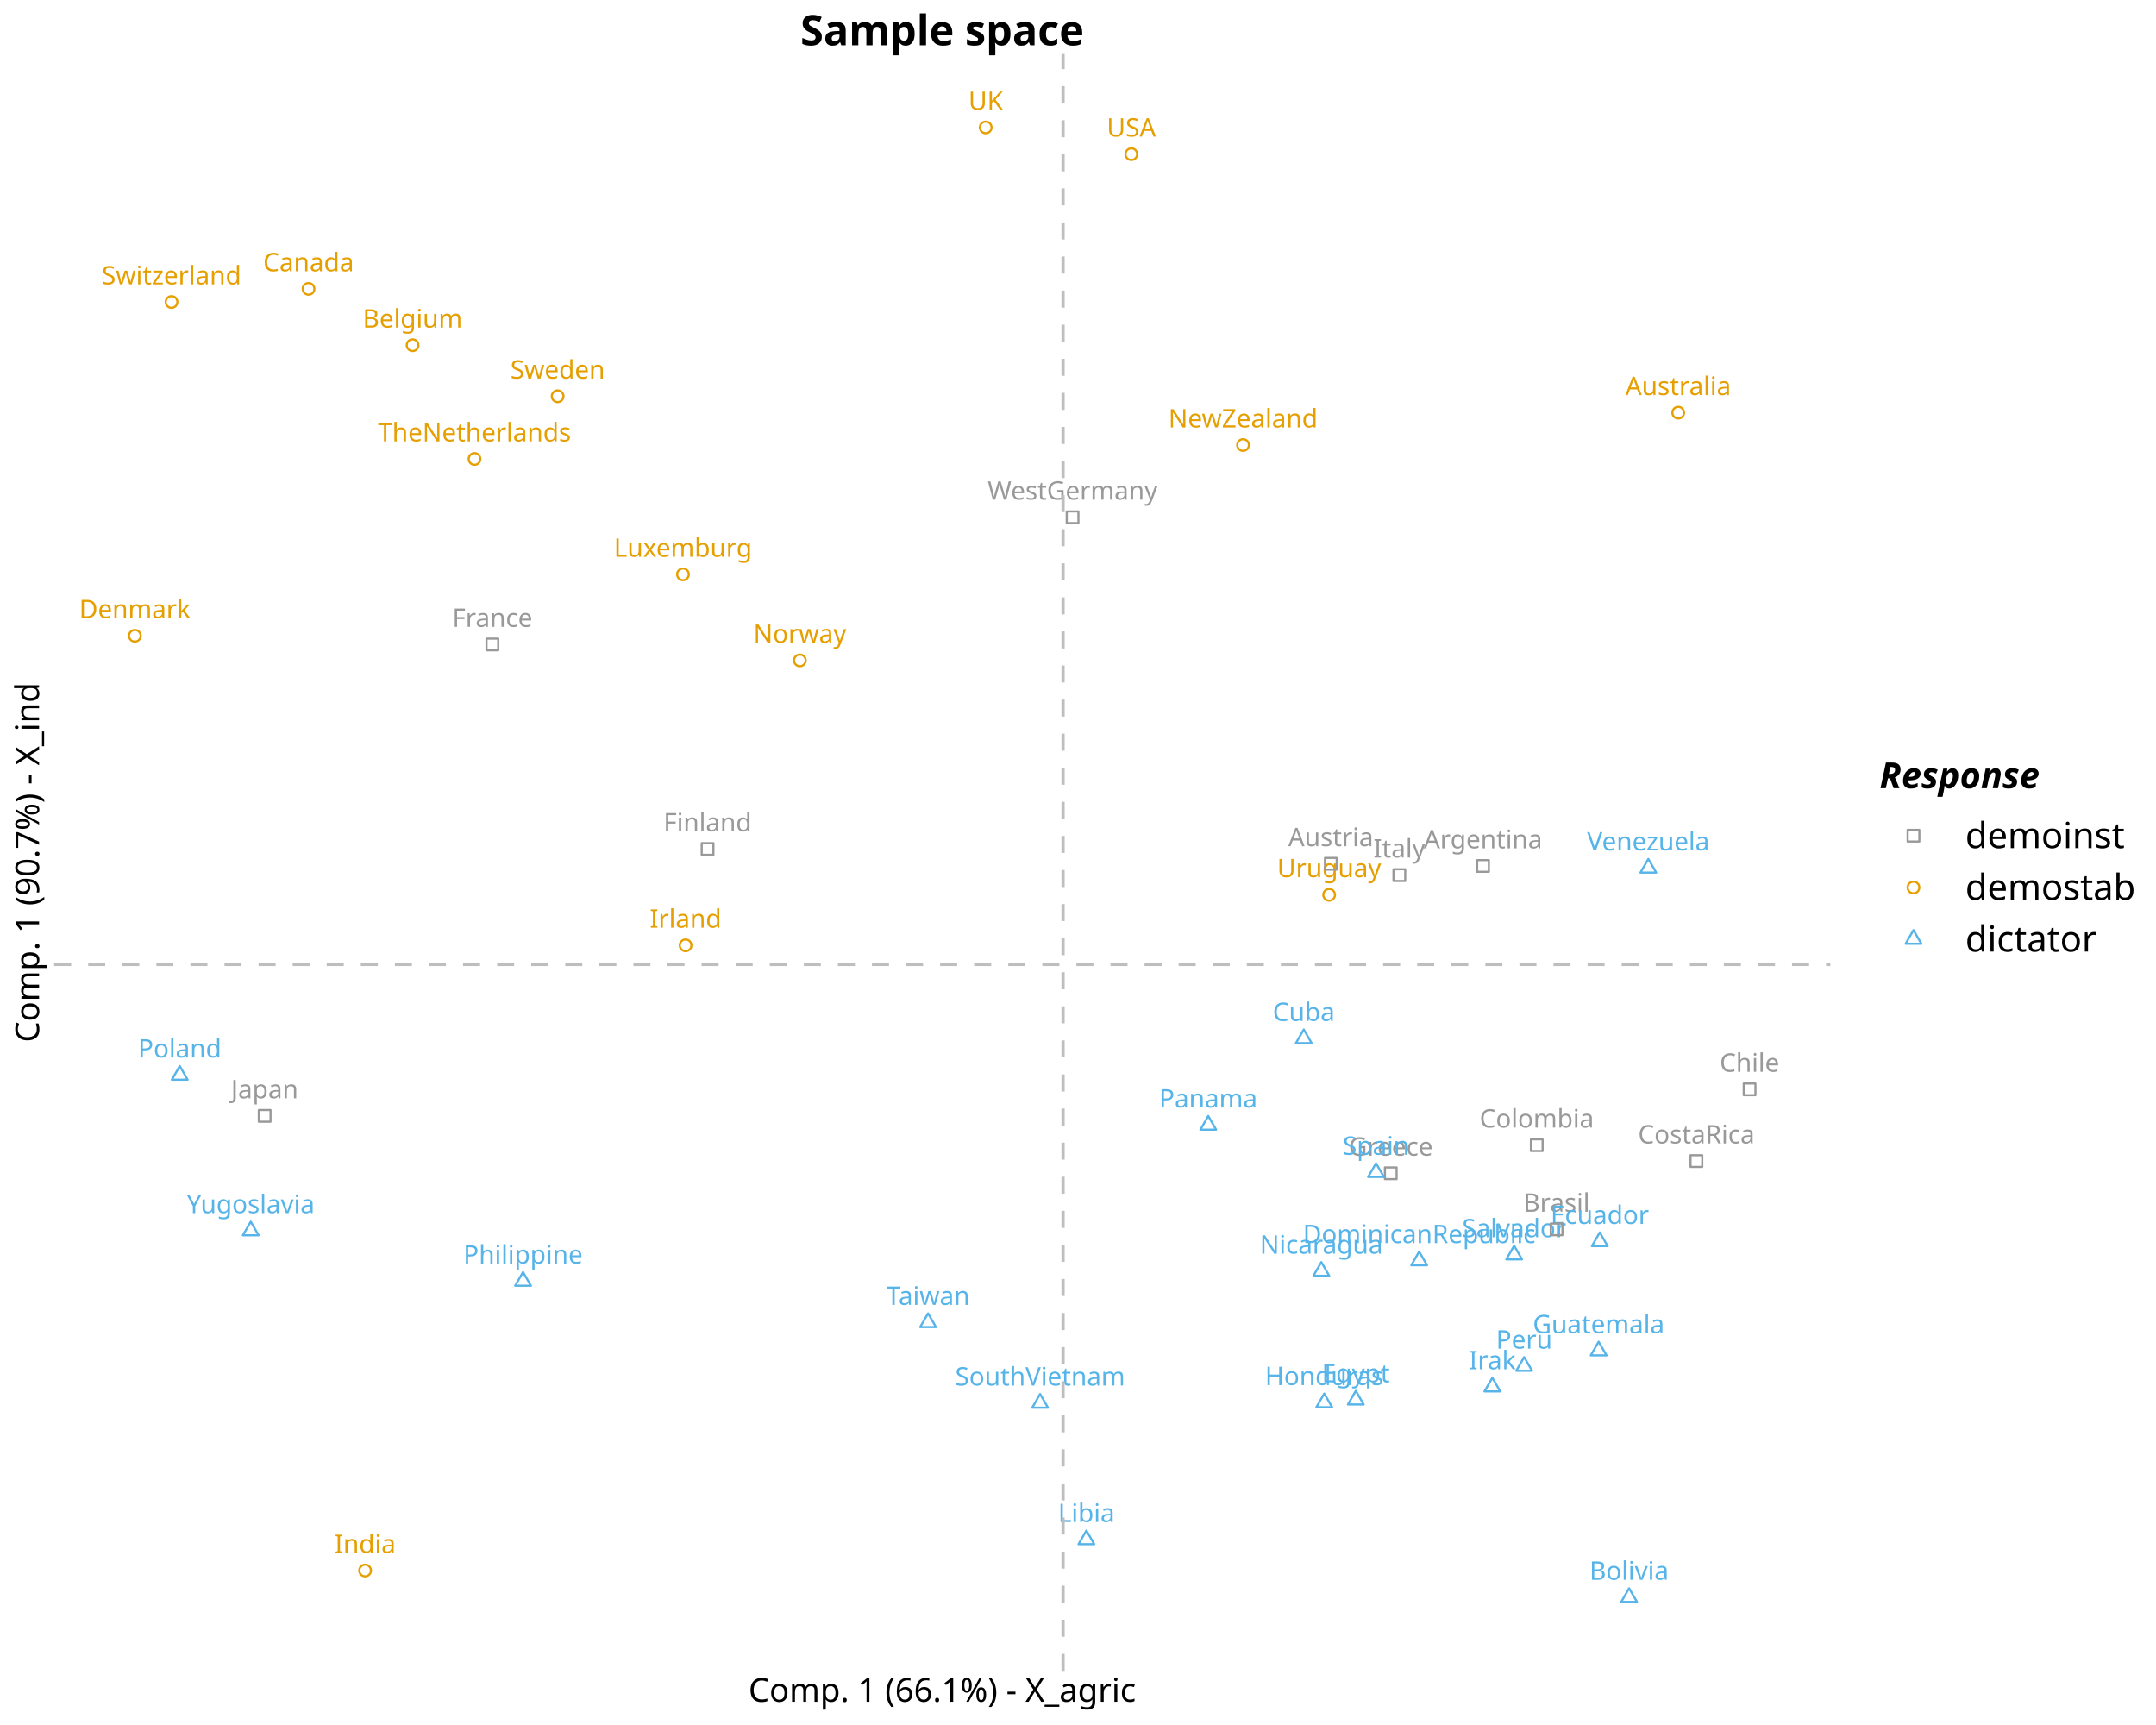
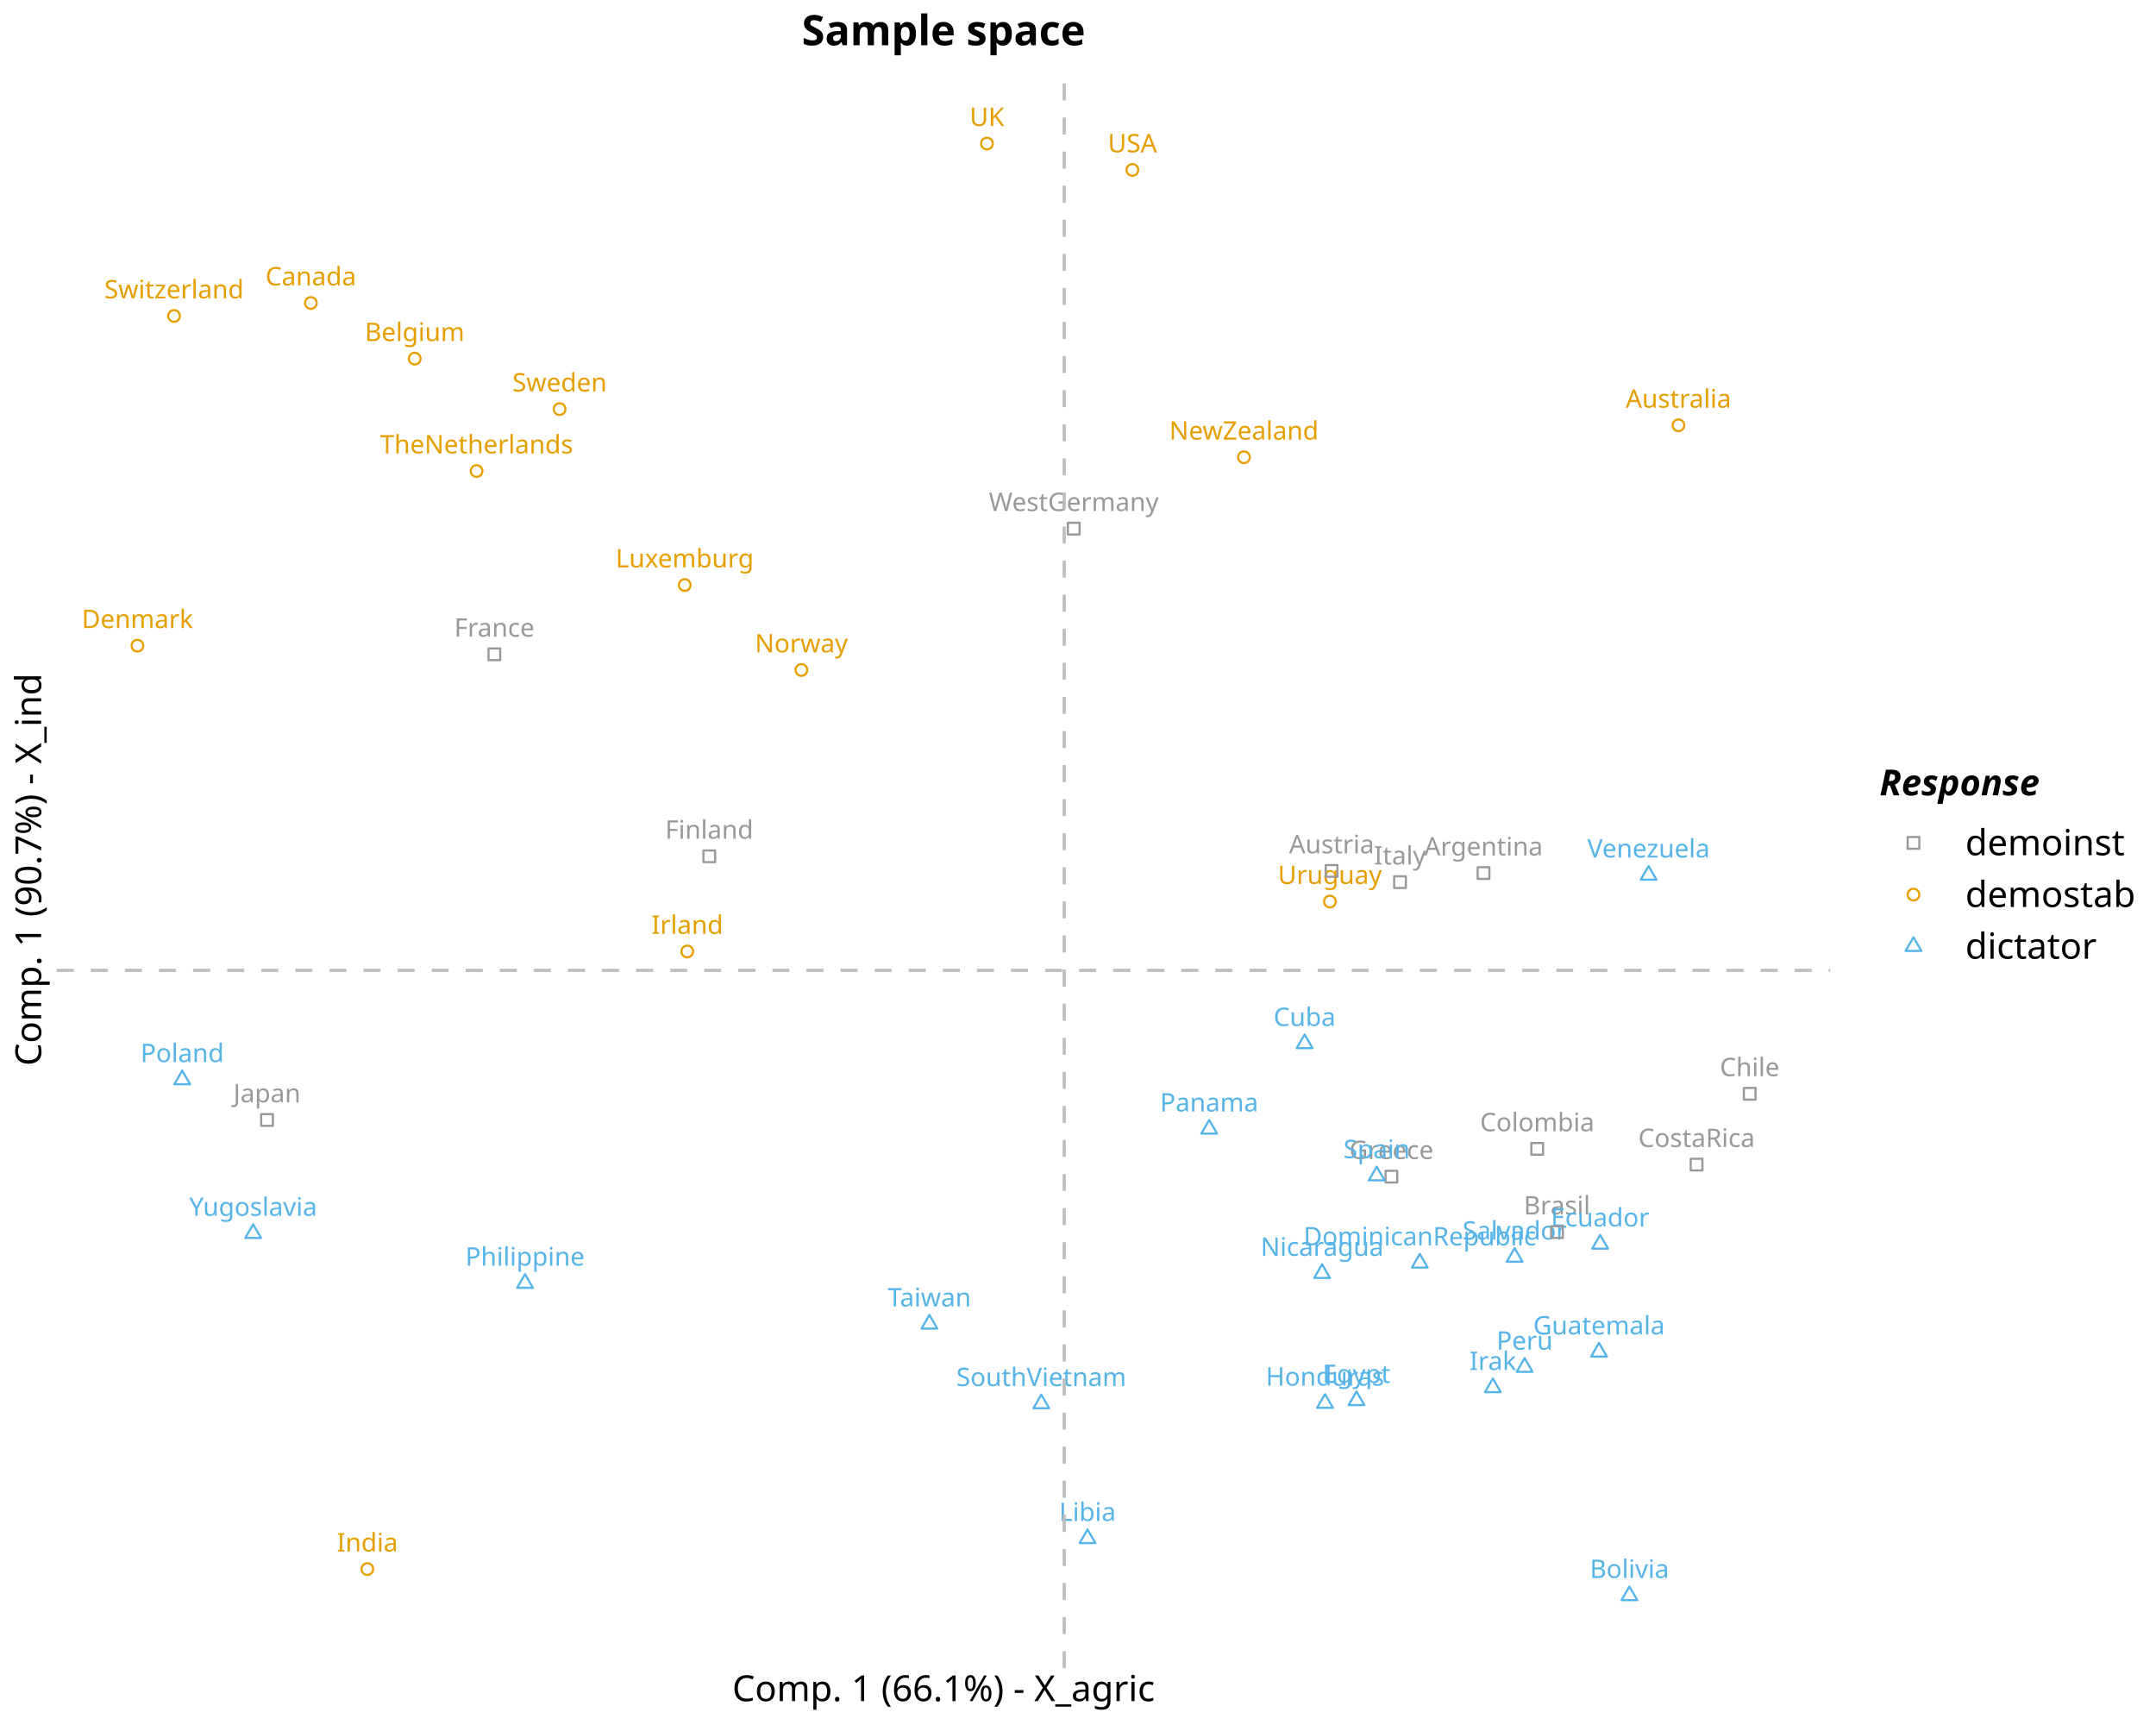
<svg xmlns="http://www.w3.org/2000/svg" class="svglite" data-engine-version="2.0" width="720.00pt" height="576.00pt" viewBox="0 0 720.00 576.00">
  <defs>
    <style type="text/css">
    .svglite line, .svglite polyline, .svglite polygon, .svglite path, .svglite rect, .svglite circle {
      fill: none;
      stroke: #000000;
      stroke-linecap: round;
      stroke-linejoin: round;
      stroke-miterlimit: 10.00;
    }
  </style>
  </defs>
  <rect width="100%" height="100%" style="stroke: none; fill: #FFFFFF;" />
  <defs>
    <clipPath id="cpMC4wMHw3MjAuMDB8MC4wMHw1NzYuMDA=">
      <rect x="0.00" y="0.00" width="720.00" height="576.00" />
    </clipPath>
  </defs>
  <g clip-path="url(#cpMC4wMHw3MjAuMDB8MC4wMHw1NzYuMDA=)">
    <rect x="0.00" y="0.00" width="720.00" height="576.00" style="stroke-width: 1.07; stroke: #FFFFFF; fill: #FFFFFF;" />
  </g>
  <defs>
-     <clipPath id="cpMTguMDd8NjExLjI0fDE4LjAyfDU1Ny45Mw==">
-       <rect x="18.07" y="18.02" width="593.16" height="539.91" />
+     <clipPath id="cpMTguOTd8NjExLjI0fDIzLjY5fDU1Ny4wMw==">
+       <rect x="18.97" y="23.69" width="592.27" height="533.34" />
    </clipPath>
  </defs>
-   <g clip-path="url(#cpMTguMDd8NjExLjI0fDE4LjAyfDU1Ny45Mw==)">
-     <rect x="18.07" y="18.02" width="593.16" height="539.91" style="stroke-width: 1.07; stroke: none; fill: #FFFFFF;" />
-     <text x="495.25" y="283.28" text-anchor="middle" style="font-size: 8.54px; fill: #999999; font-family: sans;" textLength="36.54px" lengthAdjust="spacingAndGlyphs">Argentina</text>
-     <text x="560.44" y="131.92" text-anchor="middle" style="font-size: 8.54px; fill: #E69F00; font-family: sans;" textLength="33.21px" lengthAdjust="spacingAndGlyphs">Australia</text>
-     <text x="444.43" y="282.56" text-anchor="middle" style="font-size: 8.54px; fill: #999999; font-family: sans;" textLength="26.57px" lengthAdjust="spacingAndGlyphs">Austria</text>
-     <text x="137.78" y="109.39" text-anchor="middle" style="font-size: 8.54px; fill: #E69F00; font-family: sans;" textLength="30.84px" lengthAdjust="spacingAndGlyphs">Belgium</text>
-     <text x="544.04" y="527.51" text-anchor="middle" style="font-size: 8.54px; fill: #56B4E9; font-family: sans;" textLength="25.15px" lengthAdjust="spacingAndGlyphs">Bolivia</text>
-     <text x="519.82" y="404.62" text-anchor="middle" style="font-size: 8.54px; fill: #999999; font-family: sans;" textLength="21.35px" lengthAdjust="spacingAndGlyphs">Brasil</text>
-     <text x="103.04" y="90.59" text-anchor="middle" style="font-size: 8.54px; fill: #E69F00; font-family: sans;" textLength="29.90px" lengthAdjust="spacingAndGlyphs">Canada</text>
-     <text x="584.27" y="357.88" text-anchor="middle" style="font-size: 8.54px; fill: #999999; font-family: sans;" textLength="19.45px" lengthAdjust="spacingAndGlyphs">Chile</text>
-     <text x="513.20" y="376.51" text-anchor="middle" style="font-size: 8.54px; fill: #999999; font-family: sans;" textLength="36.06px" lengthAdjust="spacingAndGlyphs">Colombia</text>
-     <text x="566.51" y="381.82" text-anchor="middle" style="font-size: 8.54px; fill: #999999; font-family: sans;" textLength="39.38px" lengthAdjust="spacingAndGlyphs">CostaRica</text>
-     <text x="435.40" y="340.92" text-anchor="middle" style="font-size: 8.54px; fill: #56B4E9; font-family: sans;" textLength="20.41px" lengthAdjust="spacingAndGlyphs">Cuba</text>
-     <text x="45.03" y="206.42" text-anchor="middle" style="font-size: 8.54px; fill: #E69F00; font-family: sans;" textLength="34.64px" lengthAdjust="spacingAndGlyphs">Denmark</text>
-     <text x="473.93" y="415.09" text-anchor="middle" style="font-size: 8.54px; fill: #56B4E9; font-family: sans;" textLength="73.55px" lengthAdjust="spacingAndGlyphs">DominicanRepublic</text>
-     <text x="534.25" y="408.70" text-anchor="middle" style="font-size: 8.54px; fill: #56B4E9; font-family: sans;" textLength="31.80px" lengthAdjust="spacingAndGlyphs">Ecuador</text>
-     <text x="452.77" y="461.58" text-anchor="middle" style="font-size: 8.54px; fill: #56B4E9; font-family: sans;" textLength="21.83px" lengthAdjust="spacingAndGlyphs">Egypt</text>
-     <text x="505.65" y="413.13" text-anchor="middle" style="font-size: 8.54px; fill: #56B4E9; font-family: sans;" textLength="33.69px" lengthAdjust="spacingAndGlyphs">Salvador</text>
-     <text x="236.29" y="277.61" text-anchor="middle" style="font-size: 8.54px; fill: #999999; font-family: sans;" textLength="27.99px" lengthAdjust="spacingAndGlyphs">Finland</text>
-     <text x="164.42" y="209.33" text-anchor="middle" style="font-size: 8.54px; fill: #999999; font-family: sans;" textLength="26.57px" lengthAdjust="spacingAndGlyphs">France</text>
-     <text x="533.87" y="445.19" text-anchor="middle" style="font-size: 8.54px; fill: #56B4E9; font-family: sans;" textLength="41.76px" lengthAdjust="spacingAndGlyphs">Guatemala</text>
-     <text x="464.44" y="385.90" text-anchor="middle" style="font-size: 8.54px; fill: #999999; font-family: sans;" textLength="28.00px" lengthAdjust="spacingAndGlyphs">Greece</text>
-     <text x="442.24" y="462.50" text-anchor="middle" style="font-size: 8.54px; fill: #56B4E9; font-family: sans;" textLength="37.02px" lengthAdjust="spacingAndGlyphs">Honduras</text>
-     <text x="121.93" y="518.55" text-anchor="middle" style="font-size: 8.54px; fill: #E69F00; font-family: sans;" textLength="18.51px" lengthAdjust="spacingAndGlyphs">India</text>
-     <text x="498.37" y="457.21" text-anchor="middle" style="font-size: 8.54px; fill: #56B4E9; font-family: sans;" textLength="14.23px" lengthAdjust="spacingAndGlyphs">Irak</text>
-     <text x="228.95" y="309.78" text-anchor="middle" style="font-size: 8.54px; fill: #E69F00; font-family: sans;" textLength="21.35px" lengthAdjust="spacingAndGlyphs">Irland</text>
-     <text x="467.31" y="286.34" text-anchor="middle" style="font-size: 8.54px; fill: #999999; font-family: sans;" textLength="15.66px" lengthAdjust="spacingAndGlyphs">Italy</text>
-     <text x="88.38" y="366.74" text-anchor="middle" style="font-size: 8.54px; fill: #999999; font-family: sans;" textLength="23.26px" lengthAdjust="spacingAndGlyphs">Japan</text>
-     <text x="362.80" y="508.23" text-anchor="middle" style="font-size: 8.54px; fill: #56B4E9; font-family: sans;" textLength="18.03px" lengthAdjust="spacingAndGlyphs">Libia</text>
-     <text x="228.08" y="185.92" text-anchor="middle" style="font-size: 8.54px; fill: #E69F00; font-family: sans;" textLength="42.71px" lengthAdjust="spacingAndGlyphs">Luxemburg</text>
-     <text x="158.47" y="147.38" text-anchor="middle" style="font-size: 8.54px; fill: #E69F00; font-family: sans;" textLength="60.74px" lengthAdjust="spacingAndGlyphs">TheNetherlands</text>
-     <text x="415.12" y="142.73" text-anchor="middle" style="font-size: 8.54px; fill: #E69F00; font-family: sans;" textLength="47.93px" lengthAdjust="spacingAndGlyphs">NewZealand</text>
-     <text x="441.26" y="418.61" text-anchor="middle" style="font-size: 8.54px; fill: #56B4E9; font-family: sans;" textLength="38.91px" lengthAdjust="spacingAndGlyphs">Nicaragua</text>
-     <text x="267.11" y="214.64" text-anchor="middle" style="font-size: 8.54px; fill: #E69F00; font-family: sans;" textLength="28.94px" lengthAdjust="spacingAndGlyphs">Norway</text>
-     <text x="403.50" y="369.82" text-anchor="middle" style="font-size: 8.54px; fill: #56B4E9; font-family: sans;" textLength="31.80px" lengthAdjust="spacingAndGlyphs">Panama</text>
-     <text x="508.99" y="450.33" text-anchor="middle" style="font-size: 8.54px; fill: #56B4E9; font-family: sans;" textLength="18.03px" lengthAdjust="spacingAndGlyphs">Peru</text>
-     <text x="174.67" y="421.93" text-anchor="middle" style="font-size: 8.54px; fill: #56B4E9; font-family: sans;" textLength="37.01px" lengthAdjust="spacingAndGlyphs">Philippine</text>
-     <text x="60.03" y="353.12" text-anchor="middle" style="font-size: 8.54px; fill: #56B4E9; font-family: sans;" textLength="26.58px" lengthAdjust="spacingAndGlyphs">Poland</text>
-     <text x="347.34" y="462.64" text-anchor="middle" style="font-size: 8.54px; fill: #56B4E9; font-family: sans;" textLength="53.63px" lengthAdjust="spacingAndGlyphs">SouthVietnam</text>
-     <text x="459.52" y="385.60" text-anchor="middle" style="font-size: 8.54px; fill: #56B4E9; font-family: sans;" textLength="21.83px" lengthAdjust="spacingAndGlyphs">Spain</text>
-     <text x="186.22" y="126.44" text-anchor="middle" style="font-size: 8.54px; fill: #E69F00; font-family: sans;" textLength="30.85px" lengthAdjust="spacingAndGlyphs">Sweden</text>
-     <text x="57.28" y="94.96" text-anchor="middle" style="font-size: 8.54px; fill: #E69F00; font-family: sans;" textLength="44.13px" lengthAdjust="spacingAndGlyphs">Switzerland</text>
-     <text x="309.93" y="435.72" text-anchor="middle" style="font-size: 8.54px; fill: #56B4E9; font-family: sans;" textLength="27.52px" lengthAdjust="spacingAndGlyphs">Taiwan</text>
-     <text x="329.18" y="36.69" text-anchor="middle" style="font-size: 8.54px; fill: #E69F00; font-family: sans;" textLength="11.86px" lengthAdjust="spacingAndGlyphs">UK</text>
-     <text x="377.81" y="45.61" text-anchor="middle" style="font-size: 8.54px; fill: #E69F00; font-family: sans;" textLength="17.56px" lengthAdjust="spacingAndGlyphs">USA</text>
-     <text x="443.87" y="292.91" text-anchor="middle" style="font-size: 8.54px; fill: #E69F00; font-family: sans;" textLength="32.27px" lengthAdjust="spacingAndGlyphs">Uruguay</text>
-     <text x="550.46" y="283.97" text-anchor="middle" style="font-size: 8.54px; fill: #56B4E9; font-family: sans;" textLength="40.35px" lengthAdjust="spacingAndGlyphs">Venezuela</text>
-     <text x="358.19" y="166.85" text-anchor="middle" style="font-size: 8.54px; fill: #999999; font-family: sans;" textLength="54.56px" lengthAdjust="spacingAndGlyphs">WestGermany</text>
-     <text x="83.74" y="405.09" text-anchor="middle" style="font-size: 8.54px; fill: #56B4E9; font-family: sans;" textLength="41.77px" lengthAdjust="spacingAndGlyphs">Yugoslavia</text>
-     <line x1="355.01" y1="557.93" x2="355.01" y2="18.02" style="stroke-width: 1.07; stroke: #BEBEBE; stroke-dasharray: 5.69,5.69; stroke-linecap: butt;" />
-     <line x1="18.07" y1="322.05" x2="611.24" y2="322.05" style="stroke-width: 1.07; stroke: #BEBEBE; stroke-dasharray: 5.69,5.69; stroke-linecap: butt;" />
-     <rect x="493.29" y="287.20" width="3.91" height="3.91" style="stroke-width: 0.71; stroke: #999999;" />
-     <circle cx="560.44" cy="137.80" r="1.95" style="stroke-width: 0.71; stroke: #E69F00;" />
-     <rect x="442.48" y="286.48" width="3.91" height="3.91" style="stroke-width: 0.71; stroke: #999999;" />
-     <circle cx="137.78" cy="115.27" r="1.95" style="stroke-width: 0.71; stroke: #E69F00;" />
-     <polygon points="544.04,530.35 546.68,534.91 541.41,534.91 " style="stroke-width: 0.71; stroke: #56B4E9; fill: none;" />
-     <rect x="517.87" y="408.54" width="3.91" height="3.91" style="stroke-width: 0.71; stroke: #999999;" />
-     <circle cx="103.04" cy="96.46" r="1.95" style="stroke-width: 0.71; stroke: #E69F00;" />
-     <rect x="582.32" y="361.80" width="3.91" height="3.91" style="stroke-width: 0.71; stroke: #999999;" />
-     <rect x="511.25" y="380.43" width="3.91" height="3.91" style="stroke-width: 0.71; stroke: #999999;" />
-     <rect x="564.56" y="385.74" width="3.91" height="3.91" style="stroke-width: 0.71; stroke: #999999;" />
-     <polygon points="435.40,343.76 438.03,348.32 432.77,348.32 " style="stroke-width: 0.71; stroke: #56B4E9; fill: none;" />
-     <circle cx="45.03" cy="212.30" r="1.95" style="stroke-width: 0.71; stroke: #E69F00;" />
-     <polygon points="473.93,417.92 476.56,422.48 471.30,422.48 " style="stroke-width: 0.71; stroke: #56B4E9; fill: none;" />
-     <polygon points="534.25,411.53 536.88,416.09 531.61,416.09 " style="stroke-width: 0.71; stroke: #56B4E9; fill: none;" />
-     <polygon points="452.77,464.41 455.41,468.97 450.14,468.97 " style="stroke-width: 0.71; stroke: #56B4E9; fill: none;" />
-     <polygon points="505.65,415.96 508.28,420.52 503.02,420.52 " style="stroke-width: 0.71; stroke: #56B4E9; fill: none;" />
-     <rect x="234.34" y="281.53" width="3.91" height="3.91" style="stroke-width: 0.71; stroke: #999999;" />
-     <rect x="162.47" y="213.25" width="3.91" height="3.91" style="stroke-width: 0.71; stroke: #999999;" />
-     <polygon points="533.87,448.02 536.51,452.58 531.24,452.58 " style="stroke-width: 0.71; stroke: #56B4E9; fill: none;" />
-     <rect x="462.49" y="389.82" width="3.91" height="3.91" style="stroke-width: 0.71; stroke: #999999;" />
-     <polygon points="442.24,465.33 444.87,469.89 439.60,469.89 " style="stroke-width: 0.71; stroke: #56B4E9; fill: none;" />
-     <circle cx="121.93" cy="524.42" r="1.95" style="stroke-width: 0.71; stroke: #E69F00;" />
-     <polygon points="498.37,460.05 501.01,464.61 495.74,464.61 " style="stroke-width: 0.71; stroke: #56B4E9; fill: none;" />
-     <circle cx="228.95" cy="315.66" r="1.95" style="stroke-width: 0.71; stroke: #E69F00;" />
-     <rect x="465.36" y="290.26" width="3.91" height="3.91" style="stroke-width: 0.71; stroke: #999999;" />
-     <rect x="86.43" y="370.65" width="3.91" height="3.91" style="stroke-width: 0.71; stroke: #999999;" />
-     <polygon points="362.80,511.06 365.43,515.62 360.17,515.62 " style="stroke-width: 0.71; stroke: #56B4E9; fill: none;" />
-     <circle cx="228.08" cy="191.79" r="1.95" style="stroke-width: 0.71; stroke: #E69F00;" />
-     <circle cx="158.47" cy="153.25" r="1.95" style="stroke-width: 0.71; stroke: #E69F00;" />
-     <circle cx="415.12" cy="148.60" r="1.95" style="stroke-width: 0.71; stroke: #E69F00;" />
-     <polygon points="441.26,421.44 443.90,426.00 438.63,426.00 " style="stroke-width: 0.71; stroke: #56B4E9; fill: none;" />
-     <circle cx="267.11" cy="220.52" r="1.95" style="stroke-width: 0.71; stroke: #E69F00;" />
-     <polygon points="403.50,372.65 406.13,377.21 400.87,377.21 " style="stroke-width: 0.71; stroke: #56B4E9; fill: none;" />
-     <polygon points="508.99,453.16 511.63,457.72 506.36,457.72 " style="stroke-width: 0.71; stroke: #56B4E9; fill: none;" />
-     <polygon points="174.67,424.76 177.30,429.32 172.04,429.32 " style="stroke-width: 0.71; stroke: #56B4E9; fill: none;" />
-     <polygon points="60.03,355.96 62.66,360.52 57.39,360.52 " style="stroke-width: 0.71; stroke: #56B4E9; fill: none;" />
-     <polygon points="347.34,465.48 349.97,470.04 344.71,470.04 " style="stroke-width: 0.71; stroke: #56B4E9; fill: none;" />
-     <polygon points="459.52,388.44 462.16,393.00 456.89,393.00 " style="stroke-width: 0.71; stroke: #56B4E9; fill: none;" />
-     <circle cx="186.22" cy="132.32" r="1.95" style="stroke-width: 0.71; stroke: #E69F00;" />
-     <circle cx="57.28" cy="100.84" r="1.95" style="stroke-width: 0.71; stroke: #E69F00;" />
-     <polygon points="309.93,438.56 312.56,443.12 307.29,443.12 " style="stroke-width: 0.71; stroke: #56B4E9; fill: none;" />
-     <circle cx="329.18" cy="42.56" r="1.95" style="stroke-width: 0.71; stroke: #E69F00;" />
-     <circle cx="377.81" cy="51.48" r="1.95" style="stroke-width: 0.71; stroke: #E69F00;" />
-     <circle cx="443.87" cy="298.79" r="1.95" style="stroke-width: 0.71; stroke: #E69F00;" />
-     <polygon points="550.46,286.81 553.09,291.37 547.83,291.37 " style="stroke-width: 0.71; stroke: #56B4E9; fill: none;" />
-     <rect x="356.23" y="170.77" width="3.91" height="3.91" style="stroke-width: 0.71; stroke: #999999;" />
-     <polygon points="83.74,407.92 86.37,412.48 81.11,412.48 " style="stroke-width: 0.71; stroke: #56B4E9; fill: none;" />
+   <g clip-path="url(#cpMTguOTd8NjExLjI0fDIzLjY5fDU1Ny4wMw==)">
+     <rect x="18.97" y="23.69" width="592.27" height="533.34" style="stroke-width: 1.07; stroke: none; fill: #FFFFFF;" />
+     <text x="495.42" y="285.65" text-anchor="middle" style="font-size: 8.54px; fill: #999999; font-family: sans;" textLength="36.54px" lengthAdjust="spacingAndGlyphs">Argentina</text>
+     <text x="560.52" y="136.14" text-anchor="middle" style="font-size: 8.54px; fill: #E69F00; font-family: sans;" textLength="33.21px" lengthAdjust="spacingAndGlyphs">Australia</text>
+     <text x="444.69" y="284.94" text-anchor="middle" style="font-size: 8.54px; fill: #999999; font-family: sans;" textLength="26.57px" lengthAdjust="spacingAndGlyphs">Austria</text>
+     <text x="138.49" y="113.88" text-anchor="middle" style="font-size: 8.54px; fill: #E69F00; font-family: sans;" textLength="30.84px" lengthAdjust="spacingAndGlyphs">Belgium</text>
+     <text x="544.15" y="526.91" text-anchor="middle" style="font-size: 8.54px; fill: #56B4E9; font-family: sans;" textLength="25.15px" lengthAdjust="spacingAndGlyphs">Bolivia</text>
+     <text x="519.96" y="405.52" text-anchor="middle" style="font-size: 8.54px; fill: #999999; font-family: sans;" textLength="21.35px" lengthAdjust="spacingAndGlyphs">Brasil</text>
+     <text x="103.81" y="95.30" text-anchor="middle" style="font-size: 8.54px; fill: #E69F00; font-family: sans;" textLength="29.90px" lengthAdjust="spacingAndGlyphs">Canada</text>
+     <text x="584.32" y="359.35" text-anchor="middle" style="font-size: 8.54px; fill: #999999; font-family: sans;" textLength="19.45px" lengthAdjust="spacingAndGlyphs">Chile</text>
+     <text x="513.35" y="377.74" text-anchor="middle" style="font-size: 8.54px; fill: #999999; font-family: sans;" textLength="36.06px" lengthAdjust="spacingAndGlyphs">Colombia</text>
+     <text x="566.58" y="383.00" text-anchor="middle" style="font-size: 8.54px; fill: #999999; font-family: sans;" textLength="39.38px" lengthAdjust="spacingAndGlyphs">CostaRica</text>
+     <text x="435.67" y="342.60" text-anchor="middle" style="font-size: 8.54px; fill: #56B4E9; font-family: sans;" textLength="20.41px" lengthAdjust="spacingAndGlyphs">Cuba</text>
+     <text x="45.89" y="209.73" text-anchor="middle" style="font-size: 8.54px; fill: #E69F00; font-family: sans;" textLength="34.64px" lengthAdjust="spacingAndGlyphs">Denmark</text>
+     <text x="474.14" y="415.85" text-anchor="middle" style="font-size: 8.54px; fill: #56B4E9; font-family: sans;" textLength="73.55px" lengthAdjust="spacingAndGlyphs">DominicanRepublic</text>
+     <text x="534.36" y="409.54" text-anchor="middle" style="font-size: 8.54px; fill: #56B4E9; font-family: sans;" textLength="31.80px" lengthAdjust="spacingAndGlyphs">Ecuador</text>
+     <text x="453.01" y="461.78" text-anchor="middle" style="font-size: 8.54px; fill: #56B4E9; font-family: sans;" textLength="21.83px" lengthAdjust="spacingAndGlyphs">Egypt</text>
+     <text x="505.81" y="413.92" text-anchor="middle" style="font-size: 8.54px; fill: #56B4E9; font-family: sans;" textLength="33.69px" lengthAdjust="spacingAndGlyphs">Salvador</text>
+     <text x="236.86" y="280.05" text-anchor="middle" style="font-size: 8.54px; fill: #999999; font-family: sans;" textLength="27.99px" lengthAdjust="spacingAndGlyphs">Finland</text>
+     <text x="165.10" y="212.60" text-anchor="middle" style="font-size: 8.54px; fill: #999999; font-family: sans;" textLength="26.57px" lengthAdjust="spacingAndGlyphs">France</text>
+     <text x="533.99" y="445.59" text-anchor="middle" style="font-size: 8.54px; fill: #56B4E9; font-family: sans;" textLength="41.76px" lengthAdjust="spacingAndGlyphs">Guatemala</text>
+     <text x="464.66" y="387.02" text-anchor="middle" style="font-size: 8.54px; fill: #999999; font-family: sans;" textLength="28.00px" lengthAdjust="spacingAndGlyphs">Greece</text>
+     <text x="442.49" y="462.69" text-anchor="middle" style="font-size: 8.54px; fill: #56B4E9; font-family: sans;" textLength="37.02px" lengthAdjust="spacingAndGlyphs">Honduras</text>
+     <text x="122.67" y="518.06" text-anchor="middle" style="font-size: 8.54px; fill: #E69F00; font-family: sans;" textLength="18.51px" lengthAdjust="spacingAndGlyphs">India</text>
+     <text x="498.54" y="457.47" text-anchor="middle" style="font-size: 8.54px; fill: #56B4E9; font-family: sans;" textLength="14.23px" lengthAdjust="spacingAndGlyphs">Irak</text>
+     <text x="229.52" y="311.83" text-anchor="middle" style="font-size: 8.54px; fill: #E69F00; font-family: sans;" textLength="21.35px" lengthAdjust="spacingAndGlyphs">Irland</text>
+     <text x="467.53" y="288.68" text-anchor="middle" style="font-size: 8.54px; fill: #999999; font-family: sans;" textLength="15.66px" lengthAdjust="spacingAndGlyphs">Italy</text>
+     <text x="89.17" y="368.09" text-anchor="middle" style="font-size: 8.54px; fill: #999999; font-family: sans;" textLength="23.26px" lengthAdjust="spacingAndGlyphs">Japan</text>
+     <text x="363.18" y="507.87" text-anchor="middle" style="font-size: 8.54px; fill: #56B4E9; font-family: sans;" textLength="18.03px" lengthAdjust="spacingAndGlyphs">Libia</text>
+     <text x="228.66" y="189.47" text-anchor="middle" style="font-size: 8.54px; fill: #E69F00; font-family: sans;" textLength="42.71px" lengthAdjust="spacingAndGlyphs">Luxemburg</text>
+     <text x="159.15" y="151.40" text-anchor="middle" style="font-size: 8.54px; fill: #E69F00; font-family: sans;" textLength="60.74px" lengthAdjust="spacingAndGlyphs">TheNetherlands</text>
+     <text x="415.41" y="146.81" text-anchor="middle" style="font-size: 8.54px; fill: #E69F00; font-family: sans;" textLength="47.93px" lengthAdjust="spacingAndGlyphs">NewZealand</text>
+     <text x="441.52" y="419.34" text-anchor="middle" style="font-size: 8.54px; fill: #56B4E9; font-family: sans;" textLength="38.91px" lengthAdjust="spacingAndGlyphs">Nicaragua</text>
+     <text x="267.63" y="217.85" text-anchor="middle" style="font-size: 8.54px; fill: #E69F00; font-family: sans;" textLength="28.94px" lengthAdjust="spacingAndGlyphs">Norway</text>
+     <text x="403.81" y="371.14" text-anchor="middle" style="font-size: 8.54px; fill: #56B4E9; font-family: sans;" textLength="31.80px" lengthAdjust="spacingAndGlyphs">Panama</text>
+     <text x="509.15" y="450.67" text-anchor="middle" style="font-size: 8.54px; fill: #56B4E9; font-family: sans;" textLength="18.03px" lengthAdjust="spacingAndGlyphs">Peru</text>
+     <text x="175.33" y="422.61" text-anchor="middle" style="font-size: 8.54px; fill: #56B4E9; font-family: sans;" textLength="37.01px" lengthAdjust="spacingAndGlyphs">Philippine</text>
+     <text x="60.86" y="354.65" text-anchor="middle" style="font-size: 8.54px; fill: #56B4E9; font-family: sans;" textLength="26.58px" lengthAdjust="spacingAndGlyphs">Poland</text>
+     <text x="347.74" y="462.84" text-anchor="middle" style="font-size: 8.54px; fill: #56B4E9; font-family: sans;" textLength="53.63px" lengthAdjust="spacingAndGlyphs">SouthVietnam</text>
+     <text x="459.75" y="386.73" text-anchor="middle" style="font-size: 8.54px; fill: #56B4E9; font-family: sans;" textLength="21.83px" lengthAdjust="spacingAndGlyphs">Spain</text>
+     <text x="186.87" y="130.72" text-anchor="middle" style="font-size: 8.54px; fill: #E69F00; font-family: sans;" textLength="30.85px" lengthAdjust="spacingAndGlyphs">Sweden</text>
+     <text x="58.12" y="99.63" text-anchor="middle" style="font-size: 8.54px; fill: #E69F00; font-family: sans;" textLength="44.13px" lengthAdjust="spacingAndGlyphs">Switzerland</text>
+     <text x="310.38" y="436.24" text-anchor="middle" style="font-size: 8.54px; fill: #56B4E9; font-family: sans;" textLength="27.52px" lengthAdjust="spacingAndGlyphs">Taiwan</text>
+     <text x="329.60" y="42.06" text-anchor="middle" style="font-size: 8.54px; fill: #E69F00; font-family: sans;" textLength="11.86px" lengthAdjust="spacingAndGlyphs">UK</text>
+     <text x="378.16" y="50.87" text-anchor="middle" style="font-size: 8.54px; fill: #E69F00; font-family: sans;" textLength="17.56px" lengthAdjust="spacingAndGlyphs">USA</text>
+     <text x="444.12" y="295.17" text-anchor="middle" style="font-size: 8.54px; fill: #E69F00; font-family: sans;" textLength="32.27px" lengthAdjust="spacingAndGlyphs">Uruguay</text>
+     <text x="550.55" y="286.34" text-anchor="middle" style="font-size: 8.54px; fill: #56B4E9; font-family: sans;" textLength="40.35px" lengthAdjust="spacingAndGlyphs">Venezuela</text>
+     <text x="358.57" y="170.64" text-anchor="middle" style="font-size: 8.54px; fill: #999999; font-family: sans;" textLength="54.56px" lengthAdjust="spacingAndGlyphs">WestGermany</text>
+     <text x="84.54" y="405.98" text-anchor="middle" style="font-size: 8.54px; fill: #56B4E9; font-family: sans;" textLength="41.77px" lengthAdjust="spacingAndGlyphs">Yugoslavia</text>
+     <line x1="355.40" y1="557.03" x2="355.40" y2="23.69" style="stroke-width: 1.07; stroke: #BEBEBE; stroke-dasharray: 5.69,5.69; stroke-linecap: butt;" />
+     <line x1="18.97" y1="324.02" x2="611.24" y2="324.02" style="stroke-width: 1.07; stroke: #BEBEBE; stroke-dasharray: 5.69,5.69; stroke-linecap: butt;" />
+     <rect x="493.47" y="289.57" width="3.91" height="3.91" style="stroke-width: 0.71; stroke: #999999;" />
+     <circle cx="560.52" cy="142.01" r="1.95" style="stroke-width: 0.71; stroke: #E69F00;" />
+     <rect x="442.73" y="288.86" width="3.91" height="3.91" style="stroke-width: 0.71; stroke: #999999;" />
+     <circle cx="138.49" cy="119.75" r="1.95" style="stroke-width: 0.71; stroke: #E69F00;" />
+     <polygon points="544.15,529.75 546.78,534.31 541.51,534.31 " style="stroke-width: 0.71; stroke: #56B4E9; fill: none;" />
+     <rect x="518.01" y="409.44" width="3.91" height="3.91" style="stroke-width: 0.71; stroke: #999999;" />
+     <circle cx="103.81" cy="101.18" r="1.95" style="stroke-width: 0.71; stroke: #E69F00;" />
+     <rect x="582.36" y="363.27" width="3.91" height="3.91" style="stroke-width: 0.71; stroke: #999999;" />
+     <rect x="511.40" y="381.66" width="3.91" height="3.91" style="stroke-width: 0.71; stroke: #999999;" />
+     <rect x="564.62" y="386.92" width="3.91" height="3.91" style="stroke-width: 0.71; stroke: #999999;" />
+     <polygon points="435.67,345.43 438.30,349.99 433.03,349.99 " style="stroke-width: 0.71; stroke: #56B4E9; fill: none;" />
+     <circle cx="45.89" cy="215.60" r="1.95" style="stroke-width: 0.71; stroke: #E69F00;" />
+     <polygon points="474.14,418.69 476.77,423.25 471.51,423.25 " style="stroke-width: 0.71; stroke: #56B4E9; fill: none;" />
+     <polygon points="534.36,412.38 537.00,416.94 531.73,416.94 " style="stroke-width: 0.71; stroke: #56B4E9; fill: none;" />
+     <polygon points="453.01,464.62 455.64,469.18 450.38,469.18 " style="stroke-width: 0.71; stroke: #56B4E9; fill: none;" />
+     <polygon points="505.81,416.76 508.44,421.32 503.18,421.32 " style="stroke-width: 0.71; stroke: #56B4E9; fill: none;" />
+     <rect x="234.90" y="283.97" width="3.91" height="3.91" style="stroke-width: 0.71; stroke: #999999;" />
+     <rect x="163.14" y="216.52" width="3.91" height="3.91" style="stroke-width: 0.71; stroke: #999999;" />
+     <polygon points="533.99,448.42 536.62,452.98 531.36,452.98 " style="stroke-width: 0.71; stroke: #56B4E9; fill: none;" />
+     <rect x="462.71" y="390.94" width="3.91" height="3.91" style="stroke-width: 0.71; stroke: #999999;" />
+     <polygon points="442.49,465.52 445.13,470.08 439.86,470.08 " style="stroke-width: 0.71; stroke: #56B4E9; fill: none;" />
+     <circle cx="122.67" cy="523.93" r="1.95" style="stroke-width: 0.71; stroke: #E69F00;" />
+     <polygon points="498.54,460.30 501.18,464.86 495.91,464.86 " style="stroke-width: 0.71; stroke: #56B4E9; fill: none;" />
+     <circle cx="229.52" cy="317.71" r="1.95" style="stroke-width: 0.71; stroke: #E69F00;" />
+     <rect x="465.58" y="292.60" width="3.91" height="3.91" style="stroke-width: 0.71; stroke: #999999;" />
+     <rect x="87.22" y="372.01" width="3.91" height="3.91" style="stroke-width: 0.71; stroke: #999999;" />
+     <polygon points="363.18,510.70 365.81,515.26 360.54,515.26 " style="stroke-width: 0.71; stroke: #56B4E9; fill: none;" />
+     <circle cx="228.66" cy="195.35" r="1.95" style="stroke-width: 0.71; stroke: #E69F00;" />
+     <circle cx="159.15" cy="157.28" r="1.95" style="stroke-width: 0.71; stroke: #E69F00;" />
+     <circle cx="415.41" cy="152.68" r="1.95" style="stroke-width: 0.71; stroke: #E69F00;" />
+     <polygon points="441.52,422.17 444.15,426.73 438.89,426.73 " style="stroke-width: 0.71; stroke: #56B4E9; fill: none;" />
+     <circle cx="267.63" cy="223.72" r="1.95" style="stroke-width: 0.71; stroke: #E69F00;" />
+     <polygon points="403.81,373.97 406.45,378.53 401.18,378.53 " style="stroke-width: 0.71; stroke: #56B4E9; fill: none;" />
+     <polygon points="509.15,453.50 511.78,458.06 506.52,458.06 " style="stroke-width: 0.71; stroke: #56B4E9; fill: none;" />
+     <polygon points="175.33,425.45 177.96,430.01 172.70,430.01 " style="stroke-width: 0.71; stroke: #56B4E9; fill: none;" />
+     <polygon points="60.86,357.48 63.49,362.04 58.23,362.04 " style="stroke-width: 0.71; stroke: #56B4E9; fill: none;" />
+     <polygon points="347.74,465.67 350.37,470.23 345.11,470.23 " style="stroke-width: 0.71; stroke: #56B4E9; fill: none;" />
+     <polygon points="459.75,389.57 462.38,394.13 457.12,394.13 " style="stroke-width: 0.71; stroke: #56B4E9; fill: none;" />
+     <circle cx="186.87" cy="136.60" r="1.95" style="stroke-width: 0.71; stroke: #E69F00;" />
+     <circle cx="58.12" cy="105.50" r="1.95" style="stroke-width: 0.71; stroke: #E69F00;" />
+     <polygon points="310.38,439.07 313.01,443.63 307.75,443.63 " style="stroke-width: 0.71; stroke: #56B4E9; fill: none;" />
+     <circle cx="329.60" cy="47.93" r="1.95" style="stroke-width: 0.71; stroke: #E69F00;" />
+     <circle cx="378.16" cy="56.74" r="1.95" style="stroke-width: 0.71; stroke: #E69F00;" />
+     <circle cx="444.12" cy="301.04" r="1.95" style="stroke-width: 0.71; stroke: #E69F00;" />
+     <polygon points="550.55,289.17 553.18,293.73 547.92,293.73 " style="stroke-width: 0.71; stroke: #56B4E9; fill: none;" />
+     <rect x="356.61" y="174.56" width="3.91" height="3.91" style="stroke-width: 0.71; stroke: #999999;" />
+     <polygon points="84.54,408.81 87.17,413.37 81.91,413.37 " style="stroke-width: 0.71; stroke: #56B4E9; fill: none;" />
  </g>
  <g clip-path="url(#cpMC4wMHw3MjAuMDB8MC4wMHw1NzYuMDA=)">
-     <text x="314.65" y="568.24" text-anchor="middle" style="font-size: 11.00px; font-family: sans;" textLength="130.23px" lengthAdjust="spacingAndGlyphs">Comp. 1 (66.1%) - X_agric</text>
-     <text transform="translate(13.05,287.97) rotate(-90)" text-anchor="middle" style="font-size: 11.00px; font-family: sans;" textLength="121.06px" lengthAdjust="spacingAndGlyphs">Comp. 1 (90.7%) - X_ind</text>
-     <rect x="622.20" y="248.21" width="92.32" height="79.53" style="stroke-width: 1.07; stroke: none; fill: #FFFFFF;" />
-     <text x="627.68" y="263.19" style="font-size: 12.00px; font-weight: bold; font-style: italic; font-family: sans;" textLength="54.05px" lengthAdjust="spacingAndGlyphs">Response</text>
-     <rect x="637.06" y="277.10" width="3.91" height="3.91" style="stroke-width: 0.71; stroke: #999999;" />
-     <circle cx="639.01" cy="296.34" r="1.95" style="stroke-width: 0.71; stroke: #E69F00;" />
-     <polygon points="639.01,310.58 641.65,315.14 636.38,315.14 " style="stroke-width: 0.71; stroke: #56B4E9; fill: none;" />
-     <text x="656.33" y="283.19" style="font-size: 12.00px; font-family: sans;" textLength="48.70px" lengthAdjust="spacingAndGlyphs">demoinst</text>
-     <text x="656.33" y="300.47" style="font-size: 12.00px; font-family: sans;" textLength="52.71px" lengthAdjust="spacingAndGlyphs">demostab</text>
-     <text x="656.33" y="317.75" style="font-size: 12.00px; font-family: sans;" textLength="39.36px" lengthAdjust="spacingAndGlyphs">dictator</text>
-     <text x="314.65" y="15.11" text-anchor="middle" style="font-size: 14.00px; font-weight: bold; font-family: sans;" textLength="88.74px" lengthAdjust="spacingAndGlyphs">Sample space</text>
+     <text x="315.10" y="568.03" text-anchor="middle" style="font-size: 12.00px; font-family: sans;" textLength="142.07px" lengthAdjust="spacingAndGlyphs">Comp. 1 (66.1%) - X_agric</text>
+     <text transform="translate(13.74,290.36) rotate(-90)" text-anchor="middle" style="font-size: 12.00px; font-family: sans;" textLength="132.07px" lengthAdjust="spacingAndGlyphs">Comp. 1 (90.7%) - X_ind</text>
+     <rect x="622.20" y="250.60" width="92.32" height="79.53" style="stroke-width: 1.07; stroke: none; fill: #FFFFFF;" />
+     <text x="627.68" y="265.58" style="font-size: 12.00px; font-weight: bold; font-style: italic; font-family: sans;" textLength="54.05px" lengthAdjust="spacingAndGlyphs">Response</text>
+     <rect x="637.06" y="279.49" width="3.91" height="3.91" style="stroke-width: 0.71; stroke: #999999;" />
+     <circle cx="639.01" cy="298.72" r="1.95" style="stroke-width: 0.71; stroke: #E69F00;" />
+     <polygon points="639.01,312.96 641.65,317.52 636.38,317.52 " style="stroke-width: 0.71; stroke: #56B4E9; fill: none;" />
+     <text x="656.33" y="285.57" style="font-size: 12.00px; font-family: sans;" textLength="48.70px" lengthAdjust="spacingAndGlyphs">demoinst</text>
+     <text x="656.33" y="302.85" style="font-size: 12.00px; font-family: sans;" textLength="52.71px" lengthAdjust="spacingAndGlyphs">demostab</text>
+     <text x="656.33" y="320.13" style="font-size: 12.00px; font-family: sans;" textLength="39.36px" lengthAdjust="spacingAndGlyphs">dictator</text>
+     <text x="315.10" y="15.11" text-anchor="middle" style="font-size: 14.00px; font-weight: bold; font-family: sans;" textLength="88.74px" lengthAdjust="spacingAndGlyphs">Sample space</text>
  </g>
</svg>
